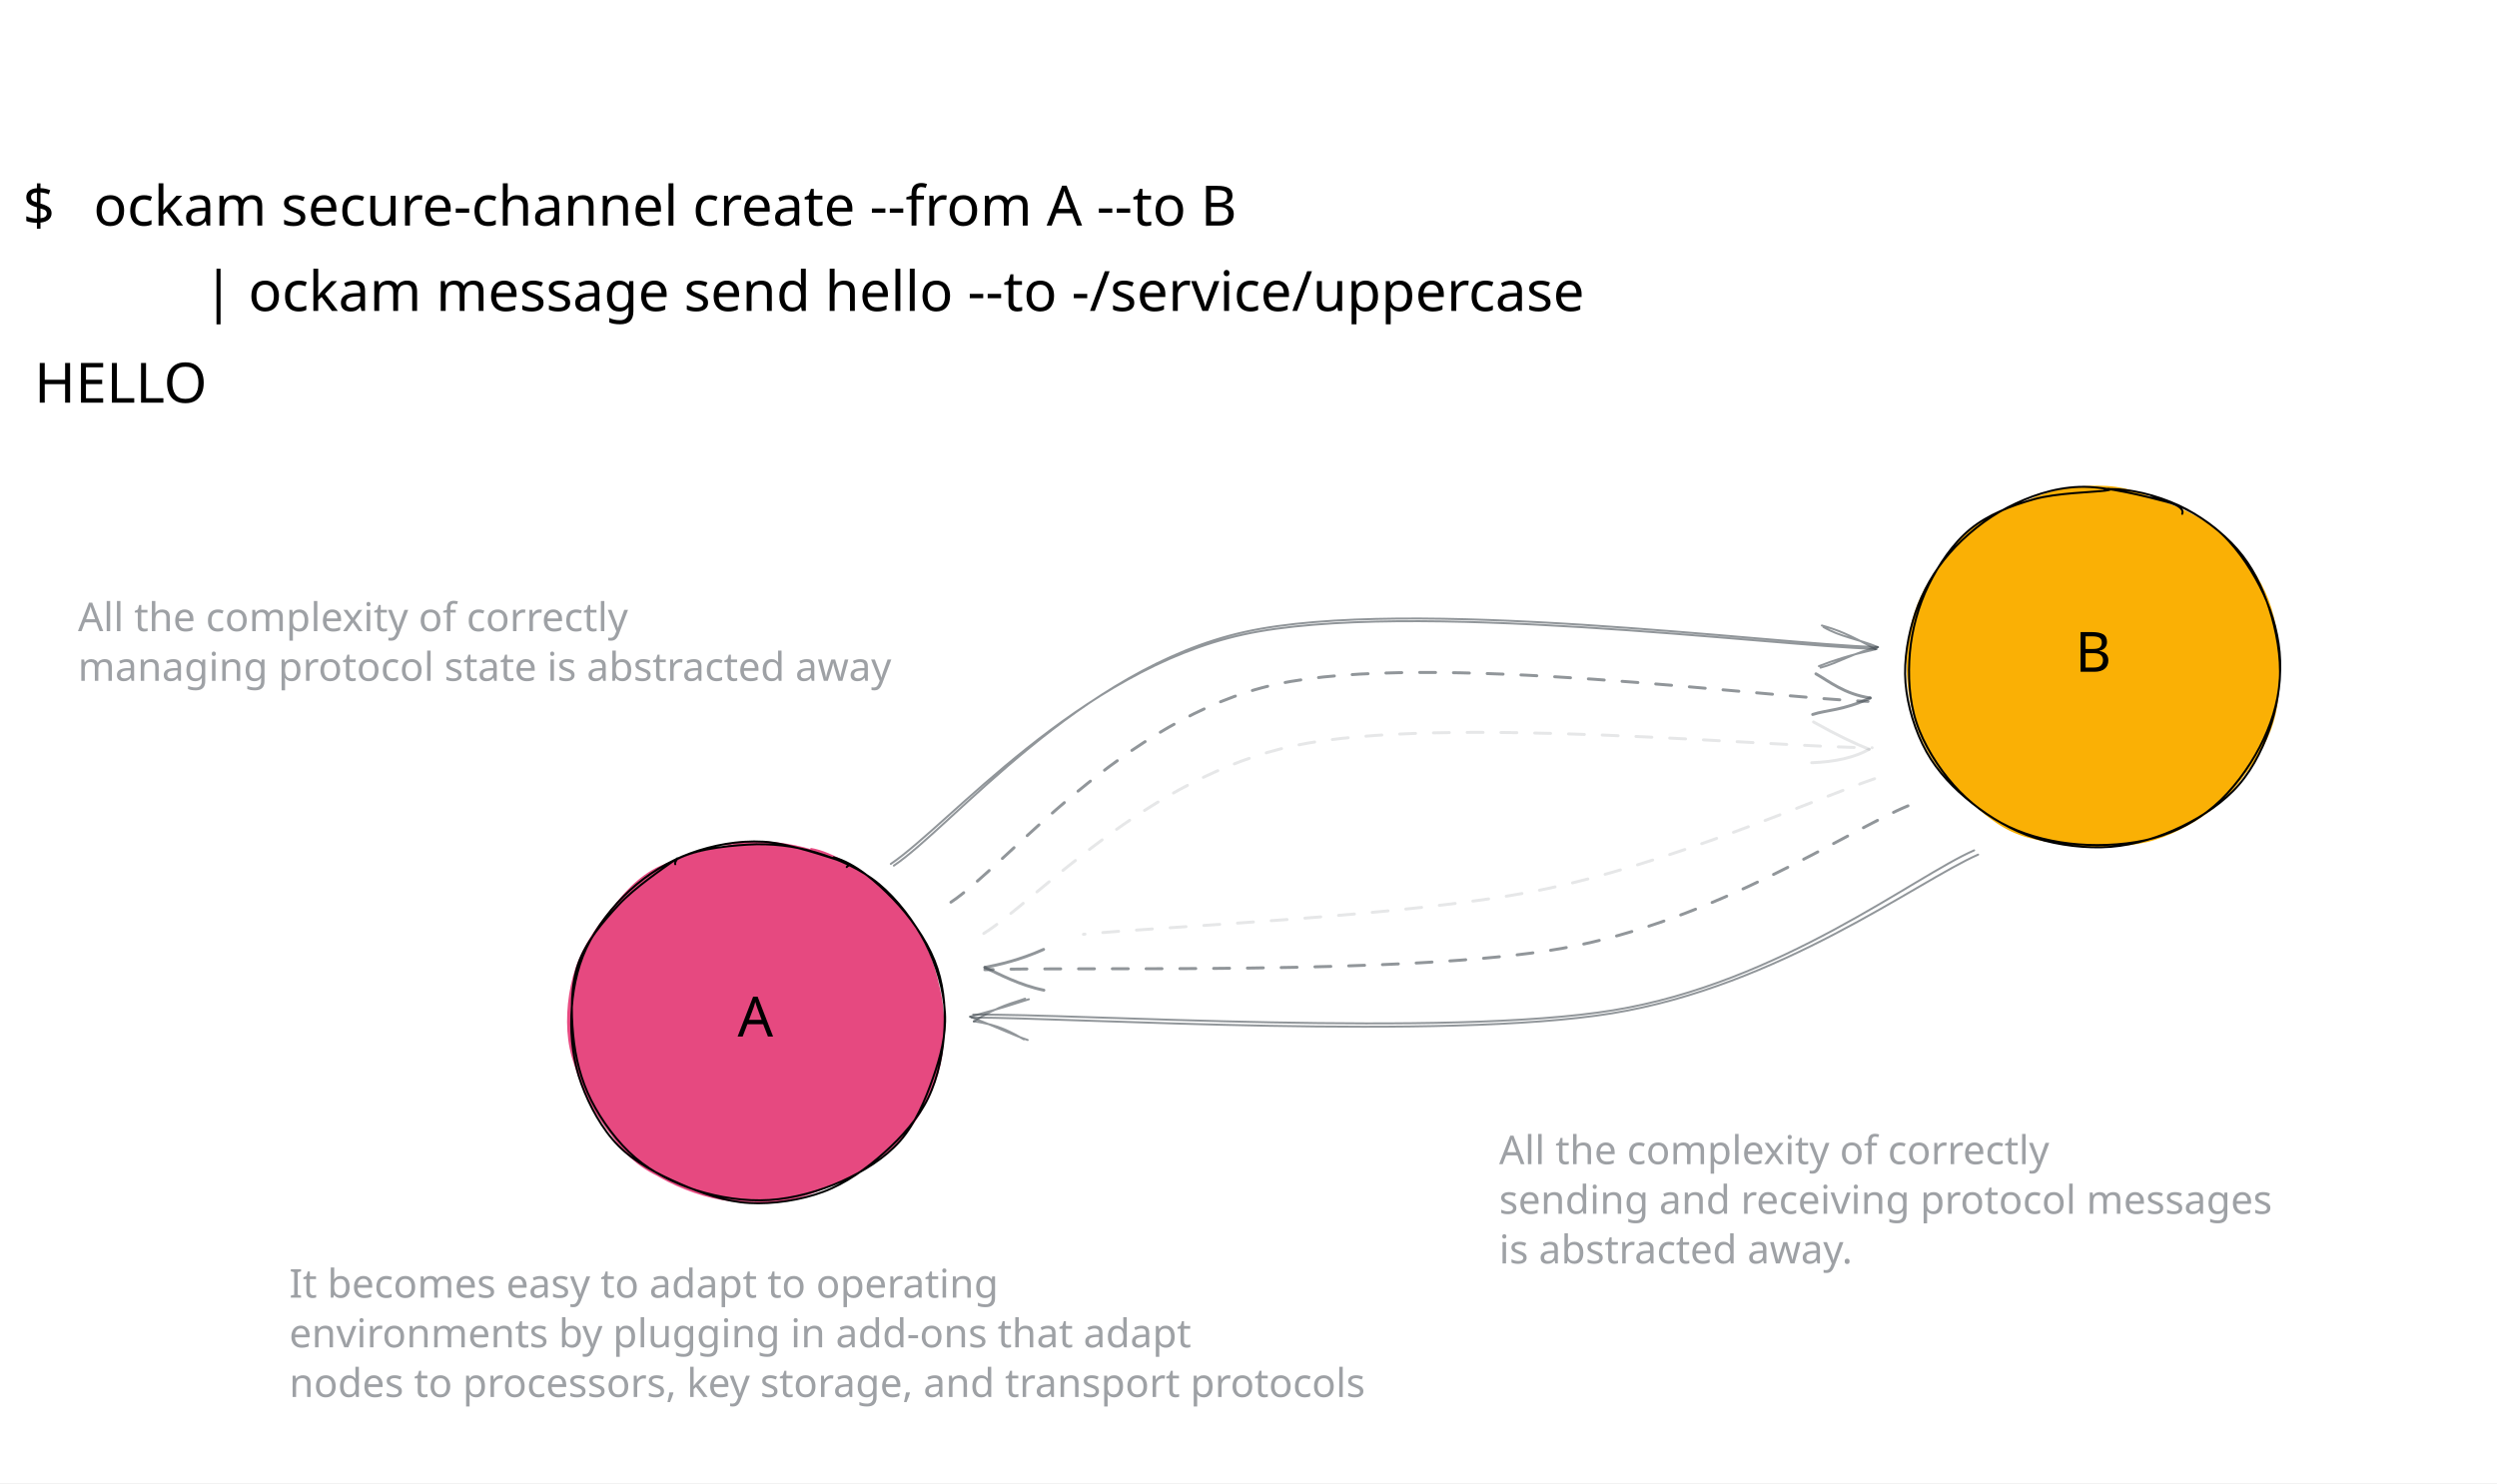
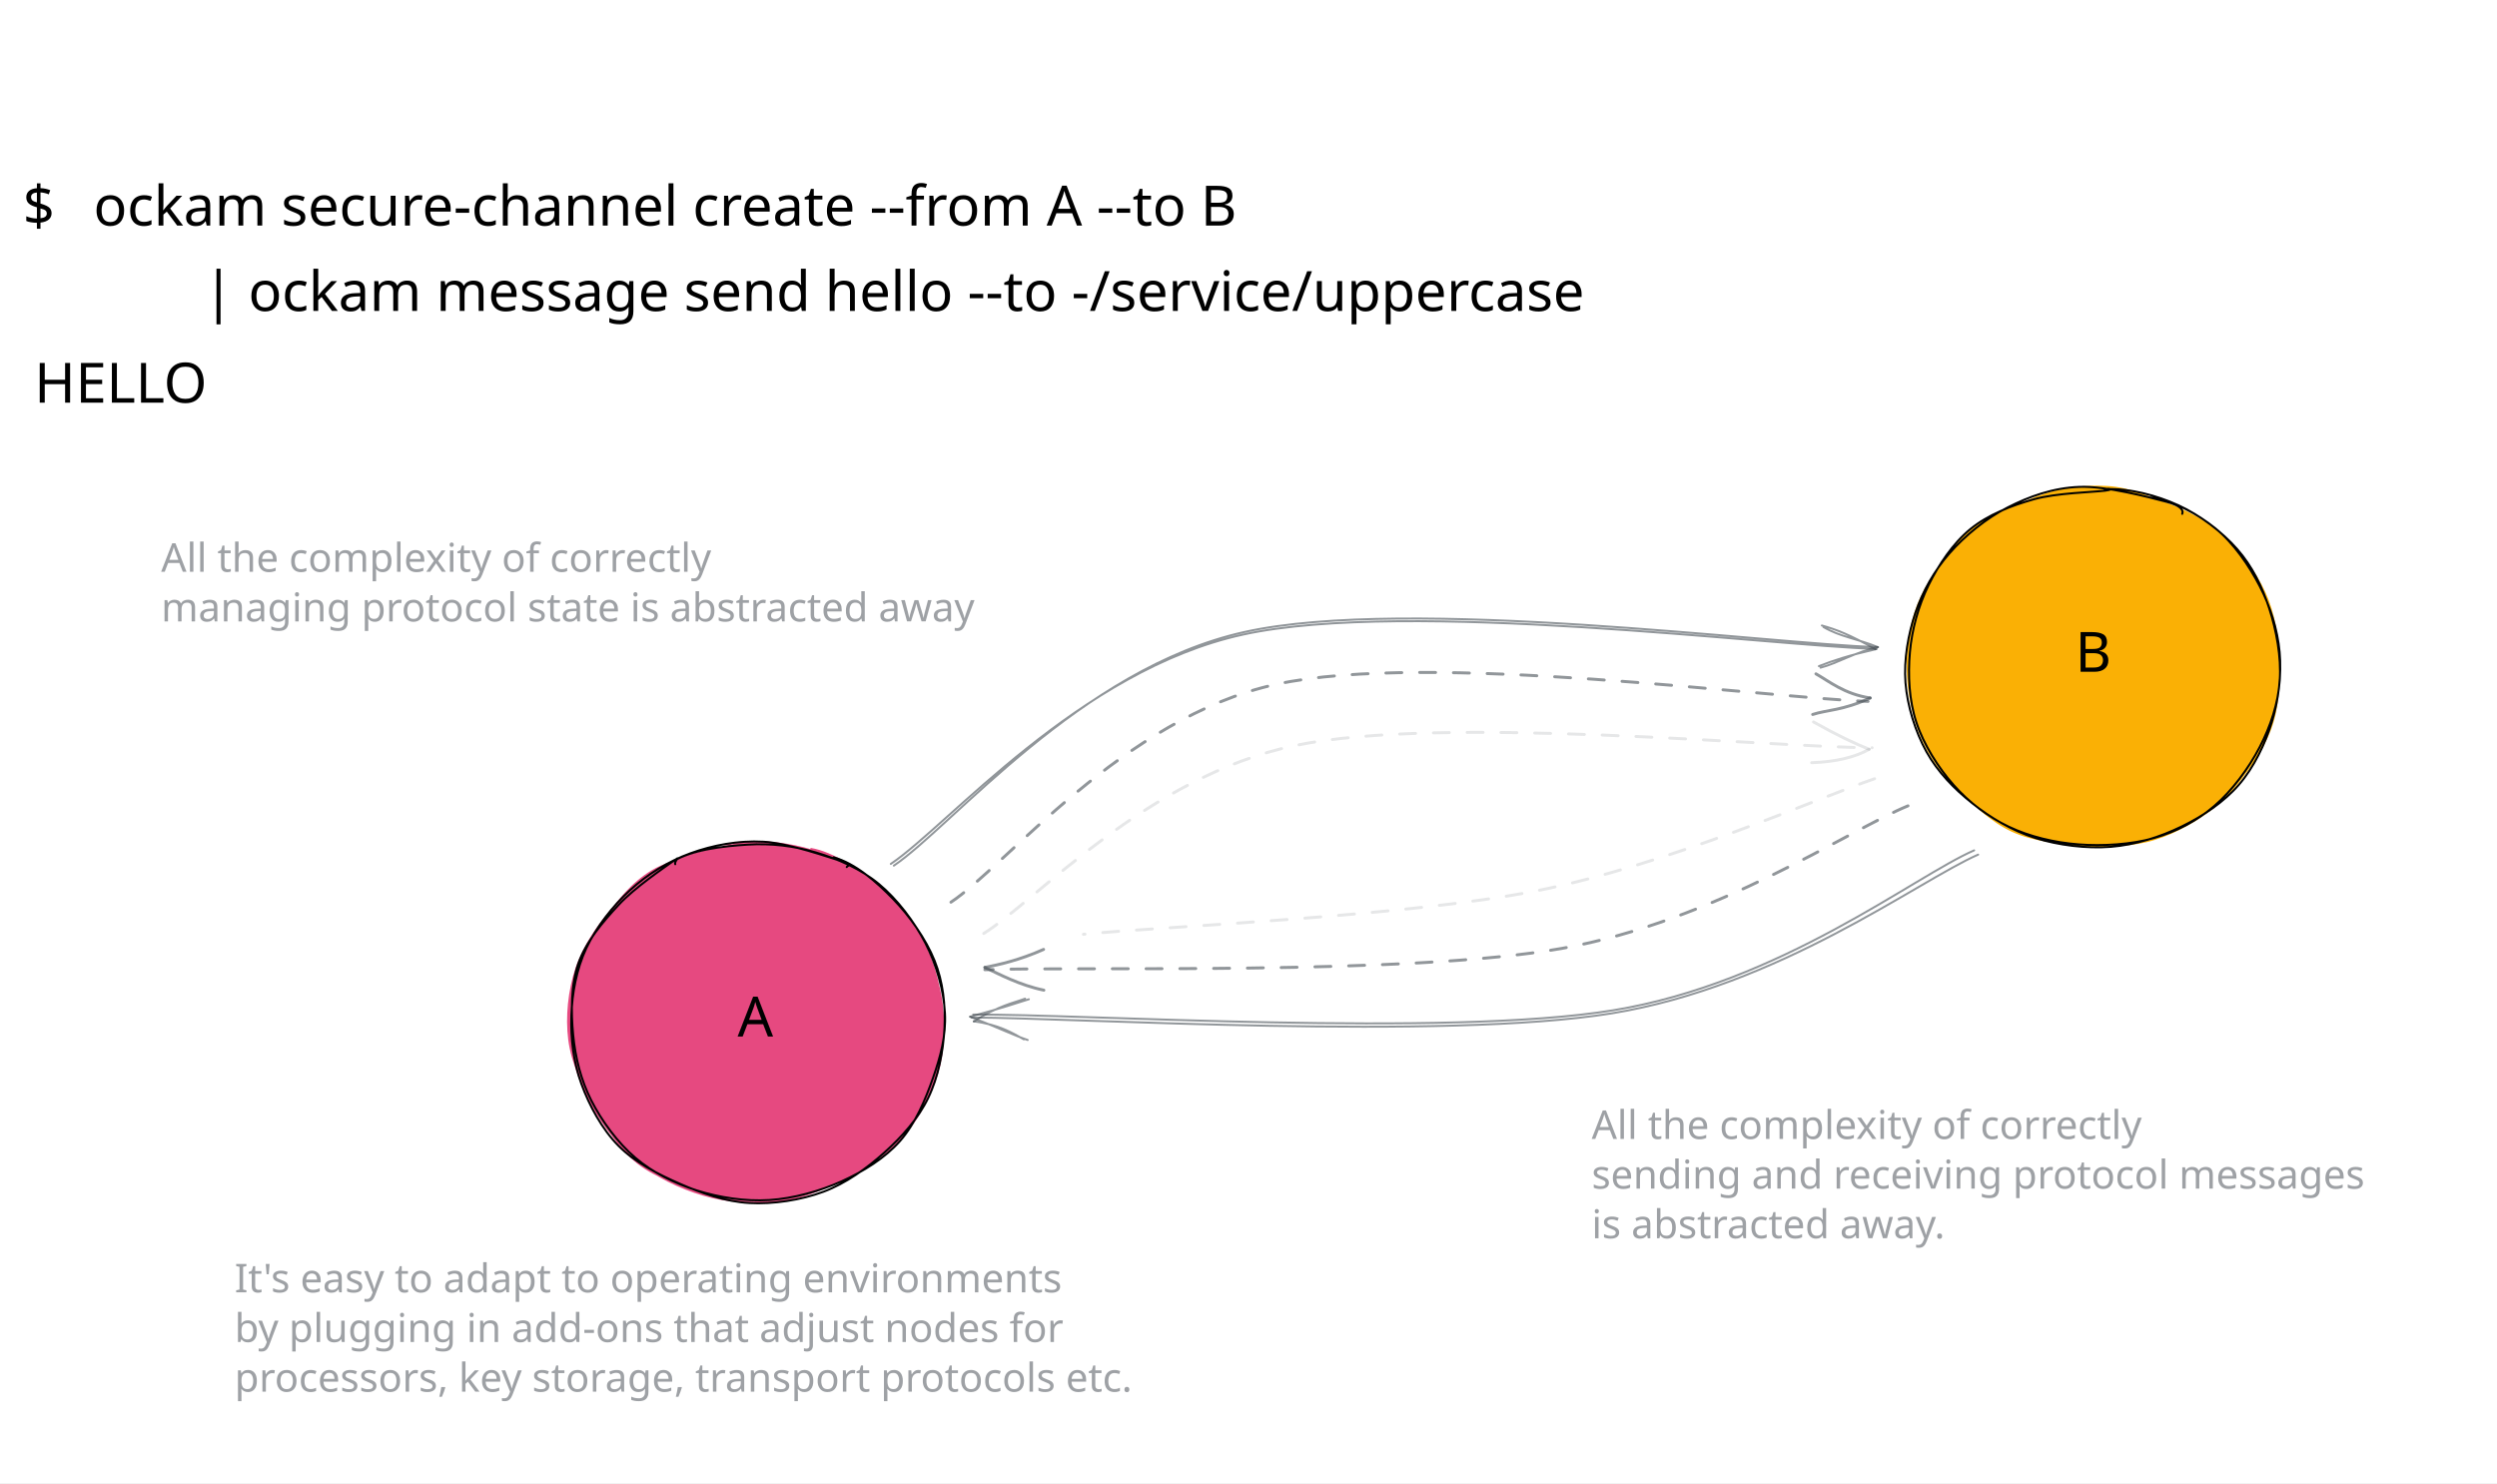
<svg xmlns="http://www.w3.org/2000/svg" version="1.1" viewBox="0 0 1257.012 746.746" width="1257.012" height="746.746">
  
-   eyJ2ZXJzaW9uIjoiMSIsImVuY29kaW5nIjoiYnN0cmluZyIsImNvbXByZXNzZWQiOnRydWUsImVuY29kZWQiOiJ4nO1cXNl208hcdTAwMTZ95yu00vdcdTAwMTFcdTAwMTc1XHUwMDBmvJkhXHUwMDEwhlx1MDAwME1CIJdeLNmWbSWypEiKXHUwMDEz05d/v6dkx5JleUpcZu2wWlx1MDAwZiCrpFJccmfvs8+pUv5+4Dh72Sj29lx1MDAxZTt73nXbXHL8TuJe7T2014dekvpRXGJFNP+dRpdJO7+zn2Vx+vjRIzeOUc/PWlF0jtrRYPyYXHUwMDE3eFx1MDAwMy/MUrjxv/Dbcf7O/y29KPHamVx1MDAxYvZcdTAwMDIvfyAvKt5lXHUwMDA0q149jML8vZJpwSlXYnqDnz6D12VeXHUwMDA3SrtukHpFib209yl58b155ZskeZl2vij/W8NVn4u3dv0g+JiNgnGn3Hb/Mim1Kc2S6Nw78TtZXHUwMDFmyknl+vS5NIJBK55KosteP/TSdOaZKHbbfjay1zCeXlx1MDAxZFx1MDAwZsJjp7hyXHK/OKGIXHUwMDExWvTSPkYxRloqoku9XHUwMDFmN+RpXHUwMDE0RIltSJa4YVx1MDAxYbtcdFxmftGclts+70Gbws7y+65uukmZQpiQ2Tf1Pb/Xz6BYUYlcdTAwMTSX2LByO7x8XHUwMDAyXGJMXHUwMDFk4dJcdTAwMTA1LbFvjlx1MDAwZjq5LfxVXHUwMDFlorAzXHUwMDE5ovAyXGKKxtqC5yX7KZ65jDvueJ6J1FhwIaUyvFx1MDAxOODAXHUwMDBmz6vVXHUwMDA1Ufu8MI386o+H9SbpXHUwMDA1gVx1MDAxZqf1XHUwMDA2qVx1MDAxNtkjIVx1MDAwMjNhSKlcdTAwMTmrXGbSIz1h/vysou/ds+bZgX92ddlkXHUwMDBiXGayYlj/lDlcdTAwMTImKYKuUsbLk25cdTAwMWbmTFwiJqslXHUwMDE1s/xcdTAwMDPnx1KT/KPrtjBcdTAwMTY15qg1klxcz9Q/NUaiXHRcIozqMlYmtigoNkpcdTAwMWJNtmaKk4LCdkqz2u/uR99OWqFrrobxUYD5cftcIpx2ZsbQ3CSJrvamJT9cdTAwMWUuq3fAXnH64vC4O0xf9l5djN7uXHUwMDBmjz5vod7ey+GLTrN10lxyLr5ccl3WS1x1MDAwNtH3wVx1MDAxNuo9oc965+9fNVrtrulcdTAwMWR32ZfTdyOyhXqD0y+tN/pq+K3xkVx1MDAxMV/2hjRuvd5Ge/fTL4MkePbM7LuJ719evVx1MDAwZvmT9eqdnC0kKIG5kUL+XG6CotQsYihKMOeMKF7csYqh2ItP3c/N/aB16Fxu2bpcdTAwMWO6XHUwMDE3x6Pr3WYoqVxyokowg2XFa0rCkSbgLuRcdTAwMTK/uVx1MDAxNkF5klx1MDAxYo23R1BQxMGJUbk9Z/kvQ62ud1x1MDAwN1x1MDAxOWo1k1xibLQuVPFcdTAwMWSZJPOuszpcdTAwMWHhXG5Xr06FjjZcdTAwMDZgqNdcdTAwMTfeo1x1MDAwZvjwQ/j67PtJT55cXJCjY/L0WWP3hTdDOSzn1bcyiFx1MDAxM2PoMv29XHUwMDBljyzV3pTPU1xim2NcdTAwMGXGNegtWZqMn6aywYkpXG7suYHpXHUwMDE1U1x1MDAxY4XZR/977oX0zNV9d+BcdTAwMDejmVnKbVx1MDAxMobnP+XBSz14Xf68mLmxXHUwMDE5+L0wXHUwMDA3ndedteTMh1xidlqcRXFR2oZcdTAwMTe7UF1y0Kl2IEr8nlx1MDAxZrrB0bRcdTAwMTG3wlx1MDAwZiV8XHUwMDExfrSSlGuIqtbGT3R6XHUwMDExyW9vo6fy9Pj1+/fd962Dw6Ndx49SXGZJXHUwMDA2NGGqgVx1MDAwMrhfXGJcdTAwMWI1vrNcdTAwMWZejlx1MDAxZrxcdTAwMGV+KChcIqOY3s0o9W74ae5cdTAwMDJ+mlvHj6CgvVx1MDAxNEza2vhcdFx1MDAwZl6dX3e7Z6Pk7enn59lcdTAwMDWPz7zhruNcdTAwMDdcXI9EZi69Ylx1MDAxZlx1MDAwNiZG2FxihWdcXNPWXHUwMDAxRNdcdTAwMDFcdTAwMTAoWsFcdTAwMDFApbDj90HQk11A0JPlXGJcdTAwMWEryDpcYjG5XGJCXHUwMDE07IZpTs36keDymGFHMaRcdTAwMDVFXHUwMDFjQz9nPE3ug6hNVlx1MDAxOcJnosQqhLhcdTAwMDG9rYy5PYi4Yci6XHUwMDE3hblWXHUwMDE4pPM8plxikUjXh4VGXHUwMDEziGT1RmFhXHUwMDExj9yYXGKdXFz58Yshl2Zukj3xw45cdTAwMWb2Zlx1MDAxYjZZXHUwMDE1OFgjx5CDtH1pW9nAiGFcIlx1MDAxNGFcbqZeUc2IKN3Wc2PbaookVSCvlFAw6TC9c733ws7qVi3PzZZahVx1MDAxMVZcdTAwMTJcdTAwMGJcbmCCRilwTHq+UVx1MDAxMlx1MDAwMlx1MDAwNphjyqhhhFx1MDAxMD7XpsBNs6fRYOBnMPjvIz/MqoOcj2bTgr3vuXOkXHUwMDAxfSqXVVkhtjXO5lx1MDAwNYozp0BN/mN6/tfD2rthaJHQZibNYY9GYcmrqlhcYotxPdggzLBiSkklKCa0qO9B+f+NVYVcXEiJglx1MDAxM1x03lZcdTAwMTVQW8WIV59OPnxcbl6dvOjwL81T6p328PHxrjNcIudcdTAwMDRBV1x1MDAwMUbV7Fx1MDAxODdcdTAwMThJXs1e1TOi1ndgRF6TXHUwMDFiXHUwMDEzRSsn3Ce5XUkg4lx1MDAxN1x1MDAwNLbbklx1MDAxNXjm6jJhXHUwMDFlXHUwMDA0Ttb3nHY0iFx1MDAwM+9cdTAwMWHmzom68Cuxa6HB6Gs4cENcdTAwMTc0QM+JkyiL2lHgXHUwMDAw+jPP8VPHbcGUuG1ovuNeuaNagcLZzCt/usTfYnduXHUwMDA1a1aSqlVYXHUwMDEzcFx1MDAwNZyS9YVOx4iLztFLb5B41/iq8eKt9+Toy67DmoBbRFx1MDAxOOeLrlx1MDAxNVxcK6FcdTAwMTG4plx1MDAxNctyd8c1q9M28+vCyuY+gIDuUcC9PVxcp14uO1x1MDAxYzfsOHDN84czqFx1MDAxOEB33Z6Xflxy55GBapEu9W4h/U5cdTAwMWS8XZgj+MJMXHUwMDAxMYRSQeRcdTAwMDap6uVLXHUwMDE420F/x0373nbjXHUwMDFjXHIqlJKK787jXHUwMDFjzlx1MDAxMbcwWJpr20KcI5ld/NeMga7gvHb9XHUwMDBiazSX9Jtk4VxiZiDVOd7E2/++gY6dTKqIMcLYlUFJXG7/NlxyKShGmlGYb1xygTyGuGI+pthunFx1MDAwM9FcdTAwMTdlWGMshNSUMlPa2lNuXHUwMDE1sZrdMDBJyVx1MDAxOJf3O9KRXHUwMDAyVSWxPVx1MDAxYSVbXlx1MDAxOeosQkZekTHIQJxDjaTS2Fs2jHRcdTAwMTbSXCLDXHUwMDBiQ1x1MDAxZFD/hHMuxforXHUwMDEwy1dgd1VcdTAwMTQxXHUwMDAzcbfmXHUwMDEwQEJkh3mFXHUwMDE5iUHaQHTJjFZElfKX22fHScJWMIxBinFuatb2NEFcXDHDpFx1MDAwNExcdTAwMDP6i1tuskFcdTAwMDRcZoQwvMkupnvHkZvQkVRcdTAwMDRTJaUkkmHQ+HNsRED5apC+hFx1MDAxMCwxg5Dydlx1MDAxY7lJhlxuXqNgprUkQJKgPIqMQ9EsXHUwMDBlITjwJ1xmJlxmK5FS32uSbNiNLVx1MDAwNsMwXHUwMDAz789atz3sYvmMXa+sbzFa7DGHk20xJilcdTAwMTFEhTGBPLBN261PmMu3luyqjiTMOiuilVx1MDAwMkyBz8JcdTAwMDVcdOXrTkbYrFx1MDAxZKBNXHUwMDE4br3WT1x1MDAxNZRcdTAwMTJcdTAwMDGAjDLUkJmWXHUwMDE0jElcdTAwMDHeXHUwMDE0K1xulkIlLW2KuWFMhSH6XHUwMDA12vyXMqf5c5hcdTAwMTWQXHUwMDFh0DIsXHRhpbsmXHUwMDAyjtpcZq7WhCpQe1x1MDAxMNP/fMak3DCDhWTgpEFcdTAwMWbJXHUwMDFhrUtBhVx1MDAxMVx1MDAwNlx1MDAxMlxubuNcZoTSPSdMxVx1MDAxMSh7poXgM7ZtXHUwMDBmRZFcdTAwMDCrpVOrXlndQqjYY1x1MDAwZSRbo8uSfKzQpYLoRVx1MDAxOTCgtely+Y65XaVLbTQ4KlOzQlx1MDAwZppcdTAwMDRmeNVcdTAwMTaxMUtSeqdkOoK3YFx05kQ5rmNJ4Gyt9Oxu2Fx1MDAxYn5cdTAwMTQ5l6vfmlx1MDAxZTeIuimXXHUwMDA2w1BpbtlRi1x1MDAxYSbSSDKhldFjNzhPRFtcdTAwMGa6gVx1MDAxMymEiFx1MDAwNrSkxpqKeT1JXHUwMDA1Ylx1MDAxY+RcdTAwMTIxWjCwOjIvc+9cdTAwMTM9XHUwMDEyIVFlYd5cdTAwMWWNkiGvqmIhLG4qwlx1MDAxMnAntFx1MDAwMFx1MDAxMlx1MDAxNmprXG6SksWbZqnGoFhcdTAwMDVdP1x1MDAxNbn8e4Rd5URcdTAwMDKmiOzueD6351x1MDAwMqRcdTAwMTiCuKi6XHUwMDA1fuukXGJcdTAwMDE9WvjNms5hXv/Jmj1cdTAwMThwQOG3fkM+3IR7XGJcYkFcZrJC20xcdTAwMWXHZl4vMptcdTAwMTVcdTAwMTRcXClcclxmxWzCfTkjznZku6w0U7ZtxYZcdTAwMTFcYlx1MDAxYSkqpFx1MDAwNFQ1+Vx1MDAwZXNlXHUwMDE1NVZpj5I9bkhDi1ZDyVx1MDAxMlx1MDAxNpJcdTAwMWHQxZhaP5A1XHUwMDA3QetcdTAwMTP2Xo2a8s2pSIPntH+688uhnFx1MDAxYsRcdTAwMTSr4aBfs3df0mJ5c9nmY2Xz5FxcbMI392XzPlTlXHUwMDBlnNRrg0E02n03XGa9wGknnl33bzS6STRwmnCSRc5ObLLcpLm3QyVbjEqiIEJcdTAwMTMlel2JymszPL+OZHp40jzKjoKzI1x1MDAxZVx1MDAxZO78jmab15OYifm9R8xG+D9cdTAwMWSVqkhcdTAwMTEv3dFcZuhcdTAwMDVlT39HVP7PXHUwMDE5XHUwMDFi+mQh3rHr9U7fXHUwMDBigmhs3I1HqZdcZv229+gyjr2k7ZY/Mv3n0HmbZt9cdTAwMGWldDFKQbdcbrPRVqJ3rPvm5LP2P1xyXHUwMDEyc6rfnJOjNFxmdlx1MDAxZKWAw0UolVx1MDAxYVx0Q1bsJbgrSs1a3+2AyDFK26+qf0OUvnz+5s27XcDduCG3QpIyelx0krBcdTAwMTZa0vWR9NSwVsLUftKPXHUwMDBmjz7og873fdLedSRBWIRcZpE1e201tVx1MDAxOVu84lx1MDAwM56778lcdTAwMTOm7q+21HzDY7NemNFfXHUwMDAyJm2/PdnkXHUwMDAz5lowrb0p7yBzWl47XHUwMDAy1+F4bjpywF24XHUwMDFkN87sSVx1MDAwNM7CzSAy/Vx1MDAxYXrh0E+iMO+A01x1MDAxYTlxcNnL96z6IdzfaURh6mR9N1x1MDAxYj/8NVxmo1x1MDAwZdRcYnXESdSGXHUwMDExiZL0oXPujZw0i1x1MDAxMvBRXHUwMDBm8z1w49mJkmy6XHUwMDA3LnV2YSPf7lxyyphkXHUwMDFlTOLnPTeOP9o9wns3iVxmsEi/M5n8omt7Q9+7elL3J2Tyw9aaXHUwMDEzl2VcYi9P1/x48OP/6emDpSJ9
+   eyJ2ZXJzaW9uIjoiMSIsImVuY29kaW5nIjoiYnN0cmluZyIsImNvbXByZXNzZWQiOnRydWUsImVuY29kZWQiOiJ4nO1cXNty00pcdTAwMTZ95ytUOVM1L7jp+4U3c1x0XHUwMDA0QoAhIZDhXHUwMDE0JduyrUSWXHUwMDE0SXFizvDvs1t2LMl3J4YjqKNcdTAwMDew1FKrL3utvfbuVv564Dh72Sj29lx1MDAxZTt73k3bXHL8TuJe7z2014dekvpRXGJFND9Po6uknd/Zz7I4ffzokVx1MDAxYseo52etKLpA7WgwfsxcdTAwMGK8gVx1MDAxN2Yp3PhfOHecv/J/Sy9KvHbmhr3Ay1x1MDAxZsiLindcdTAwMTnBZq9cdTAwMWVFYf5eybTglCsxvcFPn8HrMq9cdTAwMDOlXTdIvaLEXtr7mLz41rz2TZK8TDuflf+14apPxVu7flx1MDAxMHzIRsG4U267f5WU2pRmSXThnfqdrFx1MDAwZuVk5vr0uTSCQSueSqKrXj/00rTyTFx1MDAxNLttP1x1MDAxYtlrXHUwMDE4T6+OXHUwMDA34bFTXFy5gTNOKGKEXHUwMDE2vbSPUYyRloroUu/HXHJ5XHUwMDFhXHUwMDA1UWJcdTAwMWKSJW6Yxm5cdTAwMDKDXzSn5bYvetCmsLP6vuvbblKmXHUwMDEwJqT6pr7n9/pcdTAwMTlcdTAwMTQrKpHiXHUwMDEyXHUwMDFiVm6Hl09cdTAwMDCBqSNcXFx1MDAxYaKmJfbN8UEnt4U/y0NcdTAwMTR2JkNcdTAwMTReXHUwMDA1QdFYW/C8ZD/FM1dxx1x1MDAxZM8zkVx1MDAxYVx1MDAwYi6kVIZcdTAwMTdcdTAwMDNcdTAwMWP44cVsdUHUvihMI7/6/eFik/SCwI/TxVx1MDAwNqmW2SMhXHUwMDAyM2FIqVx1MDAxOetcZtIjPWH+80lF37rnzfNcdTAwMDP//PqqyZZcdTAwMTjkjGH9XeZImKRcYrpKXHUwMDE5L0+6fZgziZicLZkxyz9wfqw0yT+6blx1MDAwYmOxwFx1MDAxY7VGkutK/VNjJJogwqguY2Vii4Jio7TRZGemOCkobKc0q/3ufvT1tFx1MDAxNbrmelx1MDAxOFx1MDAxZlx1MDAwN5iftC/DaWcqhuYmSXS9Ny35/nBVvVx1MDAwM/aK01x1MDAxN0cn3WH6svfqcvRmf3j8aVx1MDAwN/X2Xlx1MDAwZV90mq3TbnD5deiyXjKIvlxydlDvKX3Wu3j3qtFqd03vpMs+n71cdTAwMWSRXHUwMDFk1Fx1MDAxYpx9blx1MDAxZOrr4dfGXHUwMDA3RnzZXHUwMDFi0rj1elx1MDAxN+3dTz9cdTAwMGaS4Nkzs+8mvn91/S7kTzard/JrKUFcdMyNXHUwMDE08mdcdTAwMTBcdTAwMTSlZlx1MDAxOUNRgjlnRPHijnVcZsVefOx+au5cdTAwMDetI1fI1tXQvTxcdTAwMTnd1JuhpDaIKsFcZpYzXlNcdTAwMTKONFx1MDAwMXchV/jNjVxiypPcaLw7goJcIlx1MDAwZU6Myt05y39cdTAwMThqfb01ZKj1TFwisNG6UMX3ZJLMu8lcdTAwMTbRXGJXePbqVOhoY1x1MDAwMIZ6c+E9eo+P3oevz7+d9uTpJTk+IU+fNeovvFx1MDAxOcphOa++lUGcXHUwMDE4Q1fp7014ZKX2pnyeQthcdTAwMWNzMK5Bb8nSZPwwlVxyTkxRYM8tTK+Y4ijMPvjfci+kK1f33YFcdTAwMWaMKrOU2yRcZs+/yoOXevC6/HlRubFcdTAwMTn4vTBcdTAwMDed161acuZDXHUwMDA0Oy3OorgobcOLXaguOejMdiBK/J5cdTAwMWa6wfG0XHUwMDExd8JcdTAwMGYlfFx1MDAxOX60kpRriKo2xk90dlx1MDAxOcmvb6Kn8uzk9bt33Xetg6PjuuNHKYYkXHUwMDAzmjCzgVx1MDAwMrhfXGJcdTAwMWI1vrdcdTAwMWZejVx1MDAxZrxcdH4oKFwio5iuZ5R6P/w064Cf5s7xIyhoL1x1MDAwNZO2MX7Cg1dcdTAwMTc33e75KHlz9ul5dsnjc29Yd/yA65HIzKVX7MPAxFxiXHUwMDFioXDFNe1cdTAwMWNAdFx1MDAxM1x1MDAwMIGiXHUwMDE1XHUwMDFjXHUwMDAwVFxuO35cdTAwMWZcdTAwMDQ9qVx1MDAwM4KerEbQWEEuglx1MDAxMJPLIETBbpjm1GxcdTAwMWVcdK6OXHUwMDE5aoohLSjiXHUwMDE4+lnxNLlcdTAwMGaiNlllXGKvRImzXHUwMDEw4lx1MDAwNvS2MubuIOKGIeteXHUwMDE05lphkM7zmFwiRFwivTgsNJpAJKu3XG5cdTAwMGKLeOTWROjkyvefXGa5NHOT7IlcdTAwMWZ2/LBXbdhkVeBgg1x1MDAxY0NcdTAwMGXS9pVtZVx1MDAwMyOGiVCEKZh6RTUjonRbz41tqymSVIG8UkLBpMP0zvXeXHUwMDBiO+tbtTo3W2pcdTAwMTVGWEksKIBcdFx1MDAxYaXAMen5RklcYlx1MDAxOGCOKaOGXHUwMDExQvhcXJtcdTAwMDI3zZ5Gg4GfweC/i/wwm1x1MDAxZOR8NJtcdTAwMTbsfc+dI1xy6FO5bJZcdTAwMTViW2M1L1D8clxu1OQn099/PlxceDdcZi1cdTAwMTLaVNJcdTAwMWP2aFx1MDAxNJa8roqlsFx1MDAxONeDXHLCXGYrppRUgmJCi/pcdTAwMWWU/99WVTC8XFxVcCoxNWLzqPb64+n7j8Gr01x1MDAxN1x1MDAxZP65eUa9s1x1MDAxZT45qTsjQriIOCOSz2XHQGiAKsdr0vdjRtT6XHUwMDFljMhcdTAwMTfkxkTRylx090luV1x1MDAxMoj4KYGt0cAmhdy5o6zAlaurhHlcdTAwMTA4Wd9z2tEgXHUwMDBlvFx1MDAxYpg7J+rCWWLXQoPRl3Dghi5ogJ5cdTAwMTMnUVx1MDAxNrWjwFx1MDAwMfRnnuOnjtuCKXHb0HzHvXZHXHUwMDBiXHUwMDA1XG5nlVf+cIm/w+7cXHLWfKnSIeDANMYwy1x1MDAxYuO6Y8Rl5/ilN0i8XHUwMDFifN148cZ7cvy57rgmXHUwMDE0MyRcdTAwMTSlUsxcdTAwMDJcdTAwMWJCXGLE1qa971x1MDAwZmy2SNzML1xmK5v84Fx1MDAwNP+EiNtcdTAwMDKbKynqXHUwMDAz7NTLdYfjhlx1MDAxZFx1MDAwN655/rBcdTAwMDKLXHUwMDAxdNfteemXcFx1MDAxZVx1MDAxYWgh1KWuXHUwMDE31O/VwbvFOYIvderEXHUwMDEwSlx1MDAwNZFb5KpXr2HsXHUwMDA2/Vx1MDAxZDfte7tccnQ0yFBKZpae8kCHc8Stht9cdTAwMDD991xudCSzq/+aMeBcdTAwMWbOXHUwMDE3LoBhjeayfpM0XHUwMDFjwVxmtDrH27j73zfSsZNJXHUwMDE1MUZcdTAwMTi7NChJkYuZxlx1MDAxNFx1MDAxNCPNKMy3hkhcdTAwMWVDYDFcdTAwMWZU7DbQgfCLMvCkwKtSU8pMaW9PuVXEinbDwCQlXHUwMDAzz/xrhzpSXHUwMDAweviCUKew5bWxzjJk5Fx1MDAxNVx1MDAxOYNcZlx1MDAwNDrUSCqNvWXLUGcpLTK8XFxcdTAwMTRhXGJBOZdi8yWI1UuwdVx1MDAxNUXMQOCtOUSQXHUwMDA2Qlx1MDAxYj7DjMQgbSC8ZCD/iSolMHfPjpOMrWBcdTAwMThcdTAwMWKDOTdcdTAwMGJcdTAwMTb3NEFcXDHDpFx1MDAwNExcdTAwMDP6i1tu00FcdTAwMDRcZoQwvM02pl+OI7ehI6lcYqZKSkkkRPaUlO6a5F00MtqAYyRcdTAwMDRLzCCmvFx1MDAxYkduk6KC1yiYaS1cdJAkKFx1MDAwZinnm8WR4MCfMJgwrERK/UuTZMPubDFcdTAwMTiGXHUwMDE5eL9q3fawq+VcdTAwMTW7XlvfcrTYY1x1MDAwZSe7YkxSXCKIXHUwMDE5xlx1MDAwNPLANm+3OWGu3ltSV1x1MDAxZEmYdVZEK1x1MDAwNZhcdTAwMDKfVcqX5Vx1MDAwYk9G2LRcdTAwMWSgTVx1MDAxOG691lx1MDAwZlx1MDAxNZRcdTAwMTJcdTAwMDGAjDLUkEpLXG7GpFx1MDAwMG+KXHUwMDE1XHUwMDA1S6GSlnbF3DKmwkpooM1/KHOaQIdZXHUwMDAxqVx1MDAwMS3Dklx1MDAxMFa6a1wi4KhN4WpNqFx1MDAwMrVcdTAwMDcx/Y9nTMpccjNYSFx1MDAwNk5cdTAwMWH0kVxcoHUpqDDCQELBbZyBUPrFXHRTcVx1MDAwNMqeaSF4xbbtoShcdTAwMTJgtXRq1WurW1xuXHUwMDE1e8yBZGd0WZKPM3SpIHpRXHUwMDA2XGZoY7pcXL1lrq50qY1cdTAwMDZHZVx1MDAxNizRgyaBXHUwMDE5XrdHbMySlN4rm47gLViCOVGOXHUwMDE3sSRwtla6ulx1MDAxZPaWXHUwMDFmRc7l6remxy2ibsqlwTBUmlt21GJcdTAwMDFcdTAwMTNpJJnQyuixXHUwMDFinCeinVx1MDAwN93AiVx1MDAxNEJEXHUwMDAzWlJjTcW8nqRcdTAwMDIxXHUwMDBlcolcdTAwMTgtXHUwMDE4WFx1MDAxZJmXub9cdTAwMTI9XHUwMDEyIdHMyrw9XHUwMDFhJUNeV8VSWNxWhCXgTmhcdTAwMDEkLNTOXHUwMDE0JCXLd81SjUGxXG66eSpy9Vx1MDAwN1x0deVEXHUwMDAypojs9ng+t+lcdTAwMDKkXHUwMDE4grhodlx1MDAwZvzOSVx1MDAxMVx1MDAwMnq09KM1ncN88Tdr9mDAXHUwMDAxhd/6XHL5cFx1MDAxYu4hIFx1MDAwNDHIXG5tM3lcdTAwMWObeb3IbFZQcKU0MFx1MDAxNLNcdPfVjFjtyG5ZqVK2a8WGXHUwMDExXGKayuqaPYCqJlx1MDAxZmKurWKBVdqjZI9b0tCy5VCygoWkXHUwMDA2dDGmNlx1MDAwZmTNQdD6iL1Xo6Y8PFx1MDAxM2nwnPbPar9cdTAwMWPKuUFMsVx1MDAwNVx1MDAxY/RzNu9LWixvrtp9rGyenItt+OZX2b1cdTAwMGZVuVx1MDAwMyf12mBcdTAwMTCNdt9cckMvcNqJZ1x1MDAxN/5cdTAwMWKNblx1MDAxMlxynCb8yFwip1x1MDAxNrsst2nu3VDJlqOSKIjQRIle16LyxlxmL25cIplcdTAwMWWdNo+z4+D8mEdHtd/SbPN6XHUwMDEyM0Hm9igwXHUwMDFi4f9wVKpcIkW8ckszoFx1MDAxN5Q9/Vx1MDAxZFH5P2ds6JOFeMeu1zt9L1xiorFxN1x1MDAxZaVeMvTb3qOrOPaStlv+yvTvQ+ddmn03lNLlKFx1MDAwNd0qXGanZPNN029Z9/D0k/Y/XHUwMDBlXHUwMDEyc6ZcdTAwMGYvyHFcdTAwMWFcdTAwMDZ1RyngcFx1MDAxOUqlRsKQNXtcdO6LUrPRhzsgcozS9rPq31x1MDAxMKUvn1x1MDAxZlx1MDAxZb6tXHUwMDAz7sZccrlcdTAwMTOSyn/5Y1x1MDAwNklcdTAwMDbiXHUwMDA0oflcdTAwMTZfwD01rJUwtZ/046Pj9/qg822ftOtcdTAwMGUkQTHiXHUwMDE4PPvcXHUwMDE3pJoyJDjBVYjtfkuewFx1MDAwYr7hWVx1MDAxMPcym/TCjP5cdTAwMTQsXHUwMDE5TTnb5lx1MDAwM+aFWNp4T95B9u/U8dx05ICfcDtunNlcdTAwMWZcdTAwMTF4XHQ3s3vTvHDoJ1GYt/xL2Fx1MDAxYTlxcNXLd6v6IdzfaURh6mR9N4OT86s0c8Ko46VON0q+hHFcdTAwMTK1YTSiJH3oXFx4IyfNolx1MDAwNNzTQ2c8K1GSTbe+QVx1MDAxYrI2cuqwia9mIzJml1x1MDAwN5PAec+N41x1MDAwZnZ38N5tXHUwMDA2XHUwMDAzbNHvTKa96Nfe0Peunyz64zH5YWvNXHUwMDE5y3KDl+dpvj/4/n+3K4DjIn0=
  <defs>
    <style class="style-fonts">
      @font-face {
        font-family: "Virgil";
        src: url("https://unpkg.com/@excalidraw/excalidraw@0.14.2/dist/excalidraw-assets/Virgil.woff2");
      }
      @font-face {
        font-family: "Cascadia";
        src: url("https://unpkg.com/@excalidraw/excalidraw@0.14.2/dist/excalidraw-assets/Cascadia.woff2");
      }
    </style>
  </defs>
  <rect x="0" y="0" width="1257.012" height="746.746" fill="#ffffff" />
  <g stroke-linecap="round" transform="translate(10 10) rotate(0 618.5059 363.373)">
    <path d="M-0.01 -0.51 C423.74 2.5, 847.19 3.25, 1236.73 0.4 M-0.37 -0.28 C417.07 -4.74, 834.46 -4.89, 1236.85 0.05 M1237.29 0.75 C1238.83 150.35, 1238.73 300.6, 1236.67 726.83 M1236.61 -0.3 C1235.92 145.37, 1236.19 290.66, 1236.93 726.93 M1237.23 727.3 C802.27 730.64, 368.6 731.45, -0.01 727.29 M1237.26 726.36 C885.45 722.97, 533.28 722.86, -0.32 726.72 M0.4 726.97 C-0.47 448.84, -0.67 169.59, 0.68 0.59 M-0.11 726.78 C1.27 558.87, 0.53 391.4, 0.2 0.29" stroke="transparent" stroke-width="1" fill="none" />
  </g>
  <g stroke-linecap="round" transform="translate(959.8027 245.498) rotate(0 94.32422 90.56641)">
    <path d="M90.86 -0.34 C102.19 -2.18, 114.89 1.93, 126.2 5.85 C137.52 9.77, 149.7 15.4, 158.75 23.17 C167.81 30.95, 175.72 42.07, 180.54 52.51 C185.35 62.95, 187.14 74.33, 187.65 85.81 C188.17 97.29, 187.66 110.3, 183.63 121.4 C179.59 132.5, 171.68 143.93, 163.46 152.42 C155.24 160.9, 145.07 167.52, 134.32 172.31 C123.58 177.1, 111.05 180.74, 98.99 181.16 C86.93 181.59, 73.37 178.9, 61.96 174.86 C50.54 170.82, 39.38 164.56, 30.48 156.92 C21.59 149.28, 13.64 139.47, 8.58 129.03 C3.52 118.59, 0.69 105.93, 0.13 94.28 C-0.42 82.64, 0.95 70.14, 5.23 59.16 C9.52 48.18, 17.59 36.78, 25.83 28.4 C34.07 20.02, 41.56 13.43, 54.69 8.85 C67.81 4.28, 93.7 1.44, 104.58 0.94 C115.47 0.45, 120.17 4.37, 120.01 5.87 M63.56 5.41 C74.34 0.3, 89.19 -1.56, 100.98 -0.82 C112.77 -0.09, 123.67 4.54, 134.31 9.82 C144.95 15.1, 156.82 22.43, 164.83 30.85 C172.83 39.28, 178.49 49.63, 182.32 60.38 C186.15 71.13, 188.46 83.66, 187.81 95.34 C187.16 107.03, 183.47 119.89, 178.43 130.49 C173.38 141.1, 166.44 151.17, 157.54 158.98 C148.63 166.8, 136.32 173.86, 125.01 177.39 C113.7 180.92, 101.66 180.85, 89.68 180.18 C77.71 179.5, 63.95 178.32, 53.13 173.35 C42.32 168.38, 32.71 159.23, 24.79 150.35 C16.86 141.48, 9.67 130.95, 5.6 120.11 C1.53 109.27, -0.49 96.67, 0.36 85.33 C1.21 73.98, 5.77 62.5, 10.72 52.03 C15.67 41.56, 21.15 30.38, 30.07 22.53 C38.99 14.67, 58.56 7.52, 64.25 4.88 C69.94 2.25, 63.86 5.31, 64.21 6.72" stroke="none" stroke-width="0" fill="#fab005" />
    <path d="M122.87 4.98 C134.35 6.7, 146.28 13.06, 155.41 20.48 C164.55 27.9, 172.29 39.14, 177.69 49.52 C183.08 59.91, 186.75 71.37, 187.78 82.79 C188.81 94.21, 187.28 106.92, 183.87 118.04 C180.46 129.17, 174.89 140.8, 167.32 149.57 C159.75 158.33, 149.18 165.41, 138.44 170.63 C127.7 175.85, 115.14 179.9, 102.87 180.87 C90.61 181.84, 76.47 180.1, 64.84 176.45 C53.21 172.8, 42.24 166.21, 33.09 158.96 C23.94 151.72, 15.57 143.09, 9.96 132.97 C4.35 122.85, 0.35 109.94, -0.57 98.27 C-1.48 86.59, 0.77 73.78, 4.46 62.92 C8.15 52.06, 13.85 41.93, 21.57 33.11 C29.3 24.29, 39.91 15.58, 50.82 10 C61.72 4.42, 73.72 0.12, 87.01 -0.37 C100.3 -0.86, 121.93 4.81, 130.55 7.08 C139.17 9.35, 139.3 11.93, 138.73 13.24 M100.54 0.79 C112.07 0.26, 125.82 3.85, 136.8 8.87 C147.78 13.9, 158.78 22.26, 166.4 30.93 C174.03 39.59, 178.97 49.84, 182.54 60.86 C186.12 71.88, 188.64 85.39, 187.84 97.04 C187.03 108.68, 183.17 120.2, 177.69 130.74 C172.2 141.28, 163.79 152.64, 154.92 160.26 C146.06 167.88, 135.9 173.22, 124.51 176.45 C113.11 179.67, 98.71 180.57, 86.53 179.62 C74.36 178.67, 61.92 175.71, 51.45 170.73 C40.98 165.76, 31.47 158.51, 23.71 149.76 C15.96 141, 8.6 129.35, 4.93 118.21 C1.25 107.07, 0.65 94.44, 1.67 82.93 C2.69 71.41, 5.99 59.48, 11.06 49.13 C16.14 38.78, 23.3 28.04, 32.13 20.84 C40.96 13.63, 52.71 9.1, 64.03 5.89 C75.35 2.67, 94.1 2.31, 100.04 1.54 C105.99 0.76, 99.88 0.05, 99.71 1.23" stroke="#000000" stroke-width="1" fill="none" />
  </g>
  <g stroke-linecap="round" transform="translate(286.9629 423.9434) rotate(0 94.32422 90.56641)">
    <path d="M76.5 1.63 C87.32 -1.86, 101.17 -0.77, 113.06 1.58 C124.95 3.94, 137.89 9.21, 147.86 15.74 C157.82 22.26, 166.47 31.16, 172.84 40.72 C179.2 50.29, 183.87 61.77, 186.04 73.12 C188.21 84.46, 188.2 97.39, 185.88 108.82 C183.56 120.24, 178.51 132.29, 172.1 141.67 C165.7 151.06, 157.47 158.94, 147.46 165.15 C137.45 171.36, 123.89 176.39, 112.02 178.91 C100.15 181.42, 88.11 182.35, 76.24 180.24 C64.38 178.12, 50.95 172.83, 40.82 166.21 C30.7 159.6, 22.14 150.4, 15.49 140.54 C8.84 130.69, 3.21 118.49, 0.92 107.08 C-1.37 95.67, -0.92 83.37, 1.74 72.08 C4.4 60.8, 10.29 49, 16.88 39.34 C23.46 29.69, 30.83 20.38, 41.23 14.15 C51.63 7.93, 72.66 4.03, 79.27 1.97 C85.88 -0.08, 80.62 0.54, 80.89 1.84 M121.13 2.96 C132.55 4.81, 146 14.09, 155.22 21.67 C164.43 29.24, 171.04 38.46, 176.43 48.39 C181.83 58.32, 186.12 69.83, 187.59 81.25 C189.06 92.67, 188.64 105.57, 185.24 116.9 C181.83 128.23, 175.02 140.43, 167.17 149.25 C159.31 158.06, 148.54 164.45, 138.1 169.79 C127.66 175.13, 116.24 180.12, 104.55 181.3 C92.85 182.48, 79.69 180.06, 67.93 176.84 C56.17 173.63, 43.35 169.26, 33.99 162 C24.64 154.73, 17.6 143.64, 11.78 133.25 C5.97 122.85, 0.61 111.24, -0.9 99.6 C-2.4 87.97, -0.99 74.59, 2.75 63.43 C6.5 52.28, 13.83 41.51, 21.58 32.69 C29.33 23.88, 38.69 15.72, 49.26 10.55 C59.84 5.38, 72.91 2.57, 85.05 1.69 C97.19 0.8, 116.35 4.41, 122.12 5.25 C127.89 6.08, 120.18 5.31, 119.68 6.7" stroke="none" stroke-width="0" fill="#e64980" />
    <path d="M132.69 7.67 C143.65 10.76, 153.96 19.81, 162.42 28.48 C170.89 37.15, 179.16 48.83, 183.51 59.67 C187.85 70.51, 189.03 82, 188.5 93.53 C187.97 105.05, 185.4 118.32, 180.34 128.81 C175.28 139.29, 166.92 148.55, 158.13 156.43 C149.33 164.31, 138.9 171.86, 127.58 176.08 C116.26 180.3, 102.27 182.44, 90.21 181.76 C78.14 181.08, 66.19 176.81, 55.22 172.01 C44.24 167.2, 32.6 161.3, 24.35 152.93 C16.1 144.56, 9.64 132.71, 5.7 121.8 C1.75 110.9, 0.25 98.87, 0.66 87.49 C1.08 76.11, 3.25 64.07, 8.18 53.52 C13.1 42.98, 21.47 32.19, 30.22 24.21 C38.96 16.23, 49.45 9.7, 60.65 5.64 C71.85 1.57, 84.64 -0.86, 97.41 -0.16 C110.18 0.54, 130.29 7.72, 137.27 9.85 C144.25 11.97, 140.1 11.11, 139.29 12.61 M51.69 9.85 C61.44 3.83, 77.19 2.09, 89.21 1.33 C101.24 0.56, 112.8 1.97, 123.85 5.26 C134.9 8.56, 146.32 13.49, 155.5 21.12 C164.68 28.74, 173.39 40.17, 178.93 51.01 C184.47 61.84, 188.12 74.81, 188.74 86.12 C189.37 97.43, 186.45 108.11, 182.69 118.84 C178.92 129.58, 173.79 141.87, 166.14 150.53 C158.49 159.18, 147.73 165.84, 136.76 170.8 C125.79 175.75, 112.48 179.48, 100.32 180.24 C88.16 181.01, 75.05 178.95, 63.81 175.4 C52.57 171.85, 41.72 166.49, 32.86 158.94 C24.01 151.38, 15.9 140.37, 10.68 130.05 C5.47 119.73, 2.66 108.52, 1.58 97.03 C0.49 85.53, 0.36 72, 4.19 61.09 C8.01 50.18, 16.58 40.15, 24.55 31.57 C32.51 22.99, 47.22 13.01, 51.96 9.61 C56.7 6.21, 52.21 9.64, 52.97 11.18" stroke="#000000" stroke-width="1" fill="none" />
  </g>
  <g transform="translate(11.50195 88.55273) rotate(0 12 17.5)">
    <text x="0" y="25" font-family="Virgil, Segoe UI Emoji" font-size="28px" fill="#000000" text-anchor="start" style="white-space: pre;" direction="ltr">$</text>
  </g>
  <g transform="translate(371.3184 496.8809) rotate(0 10 17.5)">
    <text x="0" y="25" font-family="Virgil, Segoe UI Emoji" font-size="28px" fill="#000000" text-anchor="start" style="white-space: pre;" direction="ltr">A</text>
  </g>
  <g transform="translate(1044.662 313.2285) rotate(0 11 17.5)">
    <text x="0" y="25" font-family="Virgil, Segoe UI Emoji" font-size="28px" fill="#000000" text-anchor="start" style="white-space: pre;" direction="ltr">B</text>
  </g>
  <g stroke-linecap="round">
    <g transform="translate(450.0918 435.502) rotate(0 246.8694 -58.41406)">
      <path d="M-0.12 0.33 C29.17 -19.39, 93.85 -98.97, 176.35 -117.31 C258.84 -135.65, 442.09 -111.17, 494.86 -109.72 M-1.65 -0.54 C27.51 -20.18, 93.08 -97.99, 175.8 -116.03 C258.52 -134.07, 441.85 -110.22, 494.68 -108.77" stroke="#49505799" stroke-width="1" fill="none" />
    </g>
    <g transform="translate(450.0918 435.502) rotate(0 246.8694 -58.41406)">
      <path d="M466.37 -99.34 C474.97 -101.54, 484.65 -107.55, 495.31 -109.67 M465.55 -100.11 C473.03 -103.05, 480.18 -105.39, 494.08 -108.6" stroke="#49505799" stroke-width="1" fill="none" />
    </g>
    <g transform="translate(450.0918 435.502) rotate(0 246.8694 -58.41406)">
      <path d="M467.87 -119.8 C476.11 -114.9, 485.27 -113.8, 495.31 -109.67 M467.05 -120.58 C474.21 -118.6, 481 -116.04, 494.08 -108.6" stroke="#49505799" stroke-width="1" fill="none" />
    </g>
  </g>
  <mask />
-   <g transform="translate(39.22852 299.7793) rotate(0 222.5 25)">
+   <g transform="translate(81.11914 269.873) rotate(0 222.5 25)">
    <text x="0" y="18" font-family="Virgil, Segoe UI Emoji" font-size="20px" fill="#49505788" text-anchor="start" style="white-space: pre;" direction="ltr">All the complexity of correctly</text>
    <text x="0" y="43" font-family="Virgil, Segoe UI Emoji" font-size="20px" fill="#49505788" text-anchor="start" style="white-space: pre;" direction="ltr">managing protocol state is abstracted away</text>
  </g>
-   <g transform="translate(754.6895 568.123) rotate(0 194.5 37.5)">
+   <g transform="translate(801.2598 555.4434) rotate(0 194.5 37.5)">
    <text x="0" y="18" font-family="Virgil, Segoe UI Emoji" font-size="20px" fill="#49505788" text-anchor="start" style="white-space: pre;" direction="ltr">All the complexity of correctly</text>
    <text x="0" y="43" font-family="Virgil, Segoe UI Emoji" font-size="20px" fill="#49505788" text-anchor="start" style="white-space: pre;" direction="ltr">sending and receiving protocol messages</text>
    <text x="0" y="68" font-family="Virgil, Segoe UI Emoji" font-size="20px" fill="#49505788" text-anchor="start" style="white-space: pre;" direction="ltr">is abstracted away.</text>
  </g>
  <g stroke-linecap="round">
    <g transform="translate(477.709 453.5996) rotate(0 231.6829 -54.40234)">
      <path d="M1.01 0.63 C28.45 -17.48, 87.68 -92.19, 164.62 -109.04 C241.57 -125.89, 412.73 -102.07, 462.68 -100.46" stroke="#49505799" stroke-width="1.5" fill="none" stroke-dasharray="8 9" />
    </g>
    <g transform="translate(477.709 453.5996) rotate(0 231.6829 -54.40234)">
      <path d="M434.81 -93.88 C441.97 -96.23, 450.13 -95.84, 463.74 -102.19" stroke="#49505799" stroke-width="1.5" fill="none" />
    </g>
    <g transform="translate(477.709 453.5996) rotate(0 231.6829 -54.40234)">
      <path d="M436.45 -114.33 C443.06 -110.6, 450.73 -104.15, 463.74 -102.19" stroke="#49505799" stroke-width="1.5" fill="none" />
    </g>
  </g>
  <mask />
  <g stroke-linecap="round">
    <g transform="translate(994.1717 429.028) rotate(0 -252.0478 40.73697)">
      <path d="M-0.37 -0.89 C-30.62 12.29, -97.95 65.82, -181.93 79.6 C-265.92 93.38, -450.42 81.36, -504.27 81.79 M1.64 1.26 C-28.74 14.6, -98.44 67.53, -182.9 81.2 C-267.36 94.87, -451.39 83.47, -505.13 83.27" stroke="#49505799" stroke-width="1" fill="none" />
    </g>
    <g transform="translate(994.1717 429.028) rotate(0 -252.0478 40.73697)">
      <path d="M-478.14 73.77 C-483.93 75.94, -491.14 77.11, -503.96 85.21 M-476.23 74.08 C-483.53 76.34, -489.04 78.33, -505.81 82.85" stroke="#49505799" stroke-width="1" fill="none" />
    </g>
    <g transform="translate(994.1717 429.028) rotate(0 -252.0478 40.73697)">
      <path d="M-478.73 94.28 C-484.46 91.03, -491.51 86.78, -503.96 85.21 M-476.82 94.59 C-484.18 92.07, -489.56 89.28, -505.81 82.85" stroke="#49505799" stroke-width="1" fill="none" />
    </g>
  </g>
  <mask />
  <g stroke-linecap="round">
    <g transform="translate(961.0063 404.8714) rotate(0 -233.1135 41.49104)">
      <path d="M-0.51 0.86 C-29.8 12.83, -97.33 58.89, -174.78 72.64 C-252.23 86.39, -416.63 81.64, -465.21 83.36" stroke="#49505799" stroke-width="1.5" fill="none" stroke-dasharray="8 9" />
    </g>
    <g transform="translate(961.0063 404.8714) rotate(0 -233.1135 41.49104)">
      <path d="M-435.66 73.14 C-447.69 78.5, -457.95 80.79, -465.21 82.2" stroke="#49505799" stroke-width="1.5" fill="none" />
    </g>
    <g transform="translate(961.0063 404.8714) rotate(0 -233.1135 41.49104)">
      <path d="M-435.52 93.66 C-447.75 91.15, -458.06 85.57, -465.21 82.2" stroke="#49505799" stroke-width="1.5" fill="none" />
    </g>
  </g>
  <mask />
  <g stroke-linecap="round">
    <g transform="translate(495.7871 471.0527) rotate(0 222.996 -47.93945)">
      <path d="M-0.56 -1.07 C25.37 -17.17, 81.51 -80.08, 156.05 -95.67 C230.58 -111.25, 398.14 -94.54, 446.65 -94.59" stroke="#49505722" stroke-width="1.5" fill="none" stroke-dasharray="8 9" />
    </g>
    <g transform="translate(495.7871 471.0527) rotate(0 222.996 -47.93945)">
      <path d="M416.23 -87.05 C427.97 -87.42, 438.07 -89.74, 445.14 -93.82" stroke="#49505722" stroke-width="1.5" fill="none" />
    </g>
    <g transform="translate(495.7871 471.0527) rotate(0 222.996 -47.93945)">
      <path d="M417.16 -107.55 C428.74 -101, 438.52 -96.4, 445.14 -93.82" stroke="#49505722" stroke-width="1.5" fill="none" />
    </g>
  </g>
  <mask />
  <g stroke-linecap="round">
    <g transform="translate(943.1855 390.9941) rotate(0 -199.0586 40.12305)">
      <path d="M0.5 1.08 C-27.62 10.59, -103.52 44.5, -169.9 57.56 C-236.28 70.61, -359.93 75.53, -397.79 79.41" stroke="#49505722" stroke-width="1.5" fill="none" stroke-dasharray="8 9" />
    </g>
  </g>
  <mask />
  <g transform="translate(47.06055 88.55273) rotate(0 313.5 17.5)">
    <text x="0" y="25" font-family="Virgil, Segoe UI Emoji" font-size="28px" fill="#000000" text-anchor="start" style="white-space: pre;" direction="ltr">ockam secure-channel create --from A --to B</text>
  </g>
  <g transform="translate(102.291 131.5527) rotate(0 360.5 17.5)">
    <text x="0" y="25" font-family="Virgil, Segoe UI Emoji" font-size="28px" fill="#000000" text-anchor="start" style="white-space: pre;" direction="ltr">| ockam message send hello --to -/service/uppercase</text>
  </g>
  <g transform="translate(17.29102 177.7246) rotate(0 45 17.5)">
    <text x="0" y="25" font-family="Virgil, Segoe UI Emoji" font-size="28px" fill="#000000" text-anchor="start" style="white-space: pre;" direction="ltr">HELLO</text>
  </g>
-   <g transform="translate(145.6035 635.3535) rotate(0 297.5 37.5)">
-     <text x="0" y="18" font-family="Virgil, Segoe UI Emoji" font-size="20px" fill="#49505788" text-anchor="start" style="white-space: pre;" direction="ltr">It becomes easy to adapt to operating</text>
-     <text x="0" y="43" font-family="Virgil, Segoe UI Emoji" font-size="20px" fill="#49505788" text-anchor="start" style="white-space: pre;" direction="ltr">environments by plugging in add-ons that adapt</text>
-     <text x="0" y="68" font-family="Virgil, Segoe UI Emoji" font-size="20px" fill="#49505788" text-anchor="start" style="white-space: pre;" direction="ltr">nodes to processors, key storage, and transport protocols </text>
+   <g transform="translate(118.0957 632.6738) rotate(0 251 37.5)">
+     <text x="0" y="18" font-family="Virgil, Segoe UI Emoji" font-size="20px" fill="#49505788" text-anchor="start" style="white-space: pre;" direction="ltr">It's easy to adapt to operating environments</text>
+     <text x="0" y="43" font-family="Virgil, Segoe UI Emoji" font-size="20px" fill="#49505788" text-anchor="start" style="white-space: pre;" direction="ltr">by plugging in add-ons that adjust nodes for</text>
+     <text x="0" y="68" font-family="Virgil, Segoe UI Emoji" font-size="20px" fill="#49505788" text-anchor="start" style="white-space: pre;" direction="ltr">processors, key storage, transport protocols etc. </text>
  </g>
</svg>
